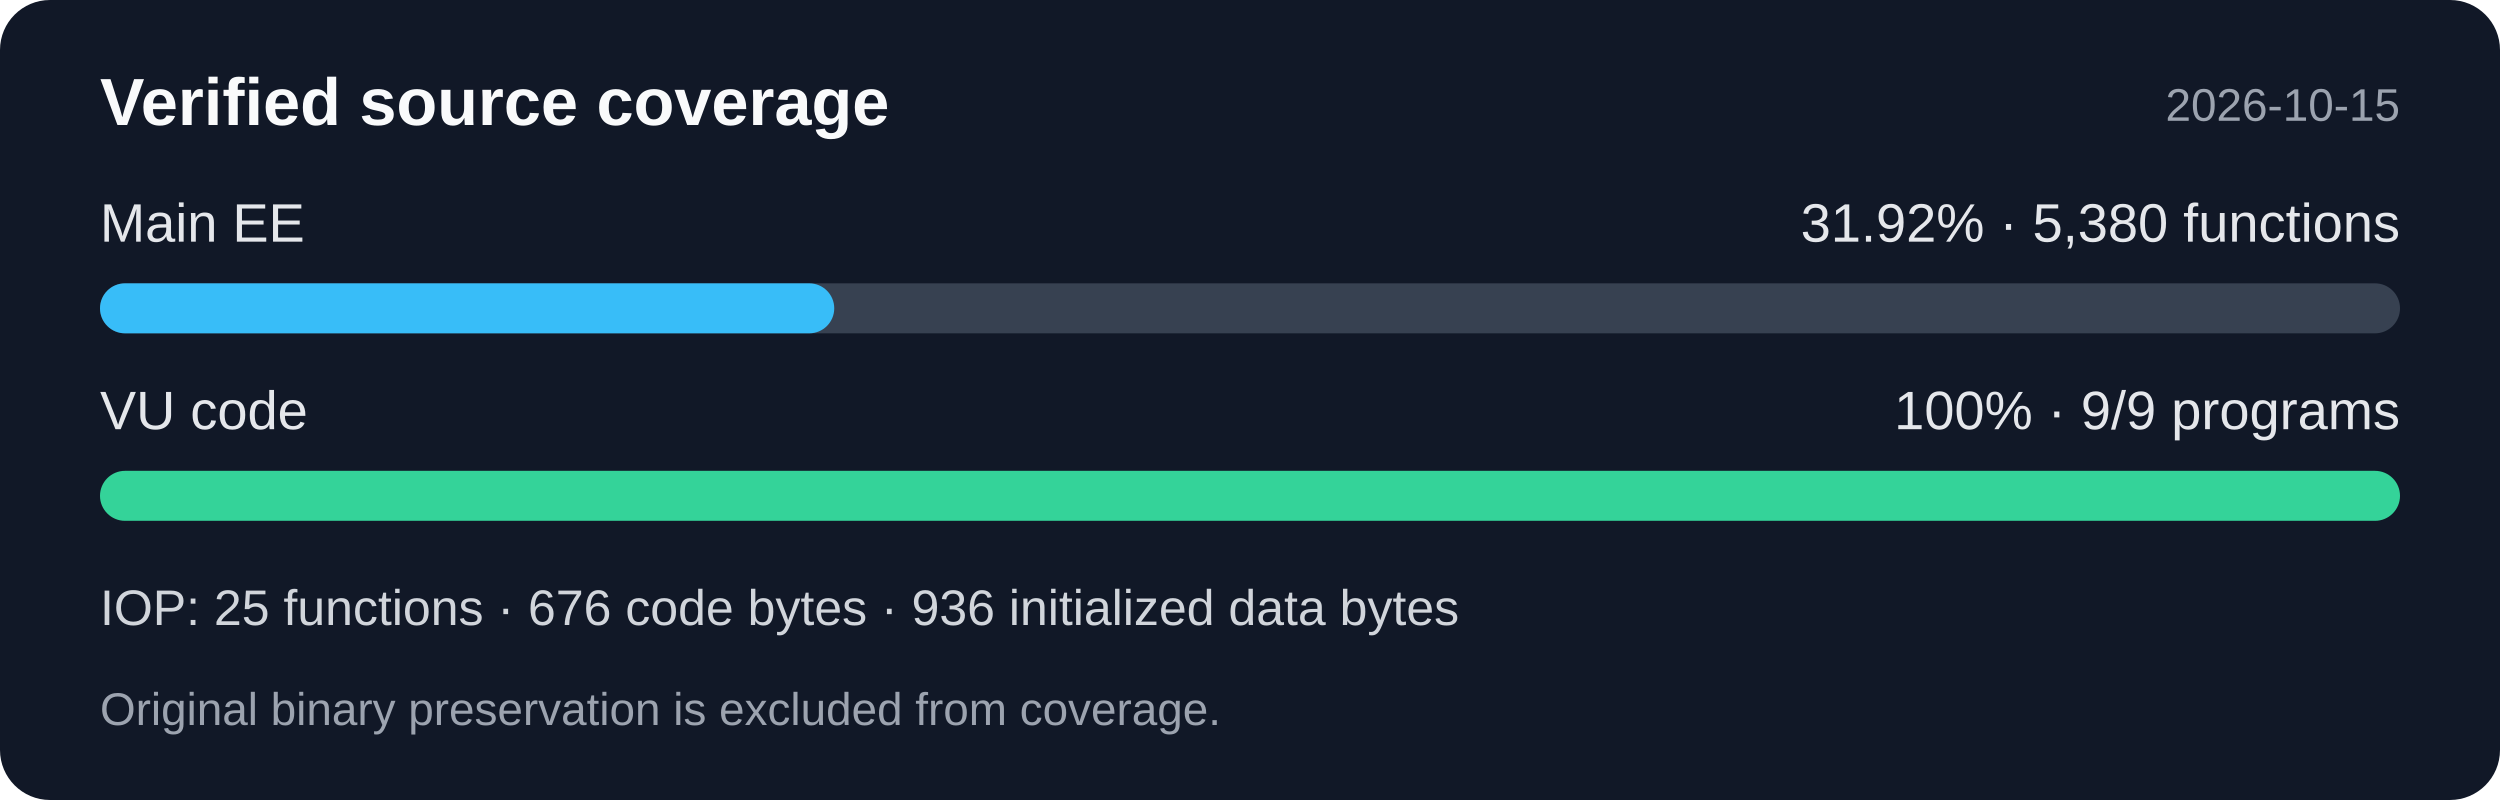
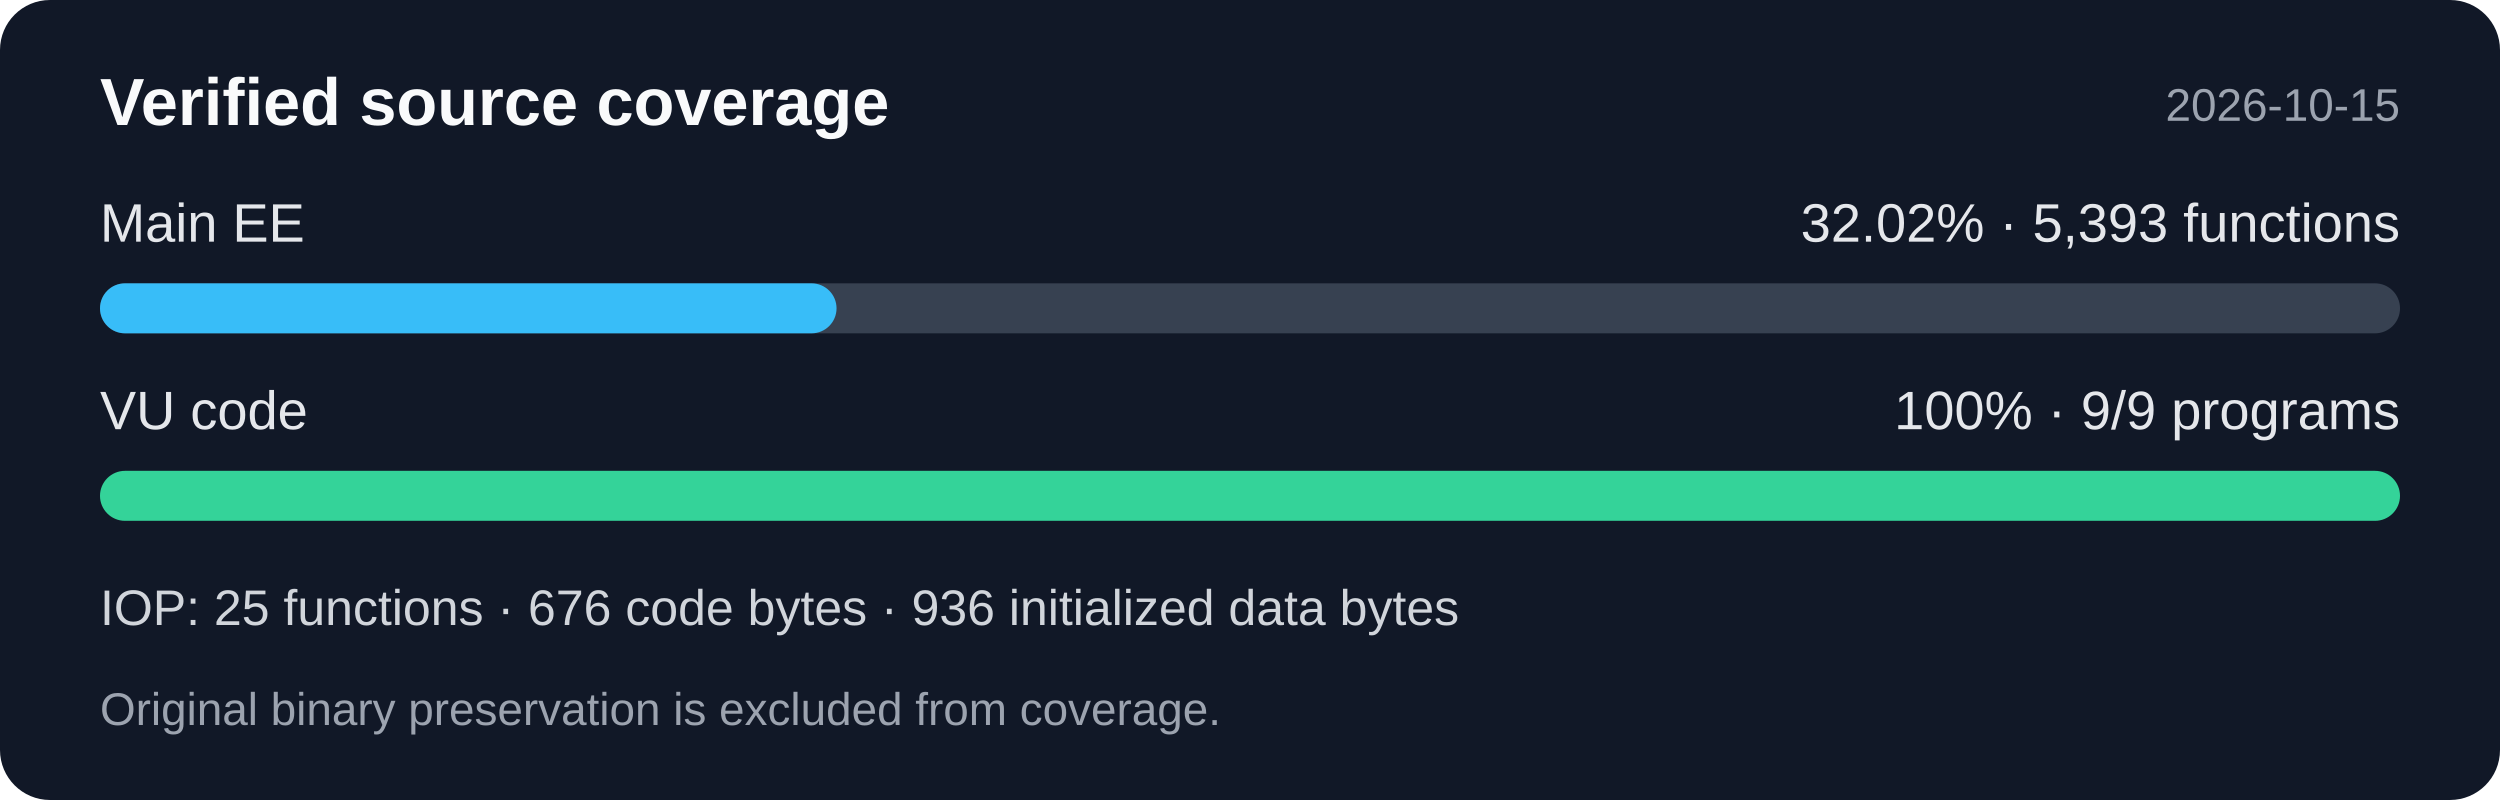
<svg xmlns="http://www.w3.org/2000/svg" width="600" height="192" viewBox="0 0 600 192" role="img" aria-labelledby="title desc">
  <rect width="600" height="192" rx="12" fill="#111827" />
  <g font-family="Segoe UI,Arial,sans-serif">
    <text x="24" y="30" fill="#f9fafb" font-size="16" font-weight="600">Verified source coverage</text>
    <text x="576" y="29" fill="#9ca3af" font-size="11" text-anchor="end">2026-10-15</text>
    <text x="24" y="58" fill="#e5e7eb" font-size="13">Main EE</text>
-     <text x="576" y="58" fill="#e5e7eb" font-size="13" text-anchor="end">31.92% · 5,380 functions</text>
+     <text x="576" y="58" fill="#e5e7eb" font-size="13" text-anchor="end">32.02% · 5,393 functions</text>
    <rect x="24" y="68" width="552" height="12" rx="6" fill="#374151" />
-     <rect x="24" y="68" width="176.219" height="12" rx="6" fill="#38bdf8" />
+     <rect x="24" y="68" width="176.77" height="12" rx="6" fill="#38bdf8" />
    <text x="24" y="103" fill="#e5e7eb" font-size="13">VU code</text>
    <text x="576" y="103" fill="#e5e7eb" font-size="13" text-anchor="end">100% · 9/9 programs</text>
    <rect x="24" y="113" width="552" height="12" rx="6" fill="#34d399" />
    <text x="24" y="150" fill="#d1d5db" font-size="12">IOP: 25 functions · 676 code bytes · 936 initialized data bytes</text>
    <text x="24" y="174" fill="#9ca3af" font-size="11">Original binary preservation is excluded from coverage.</text>
  </g>
</svg>
